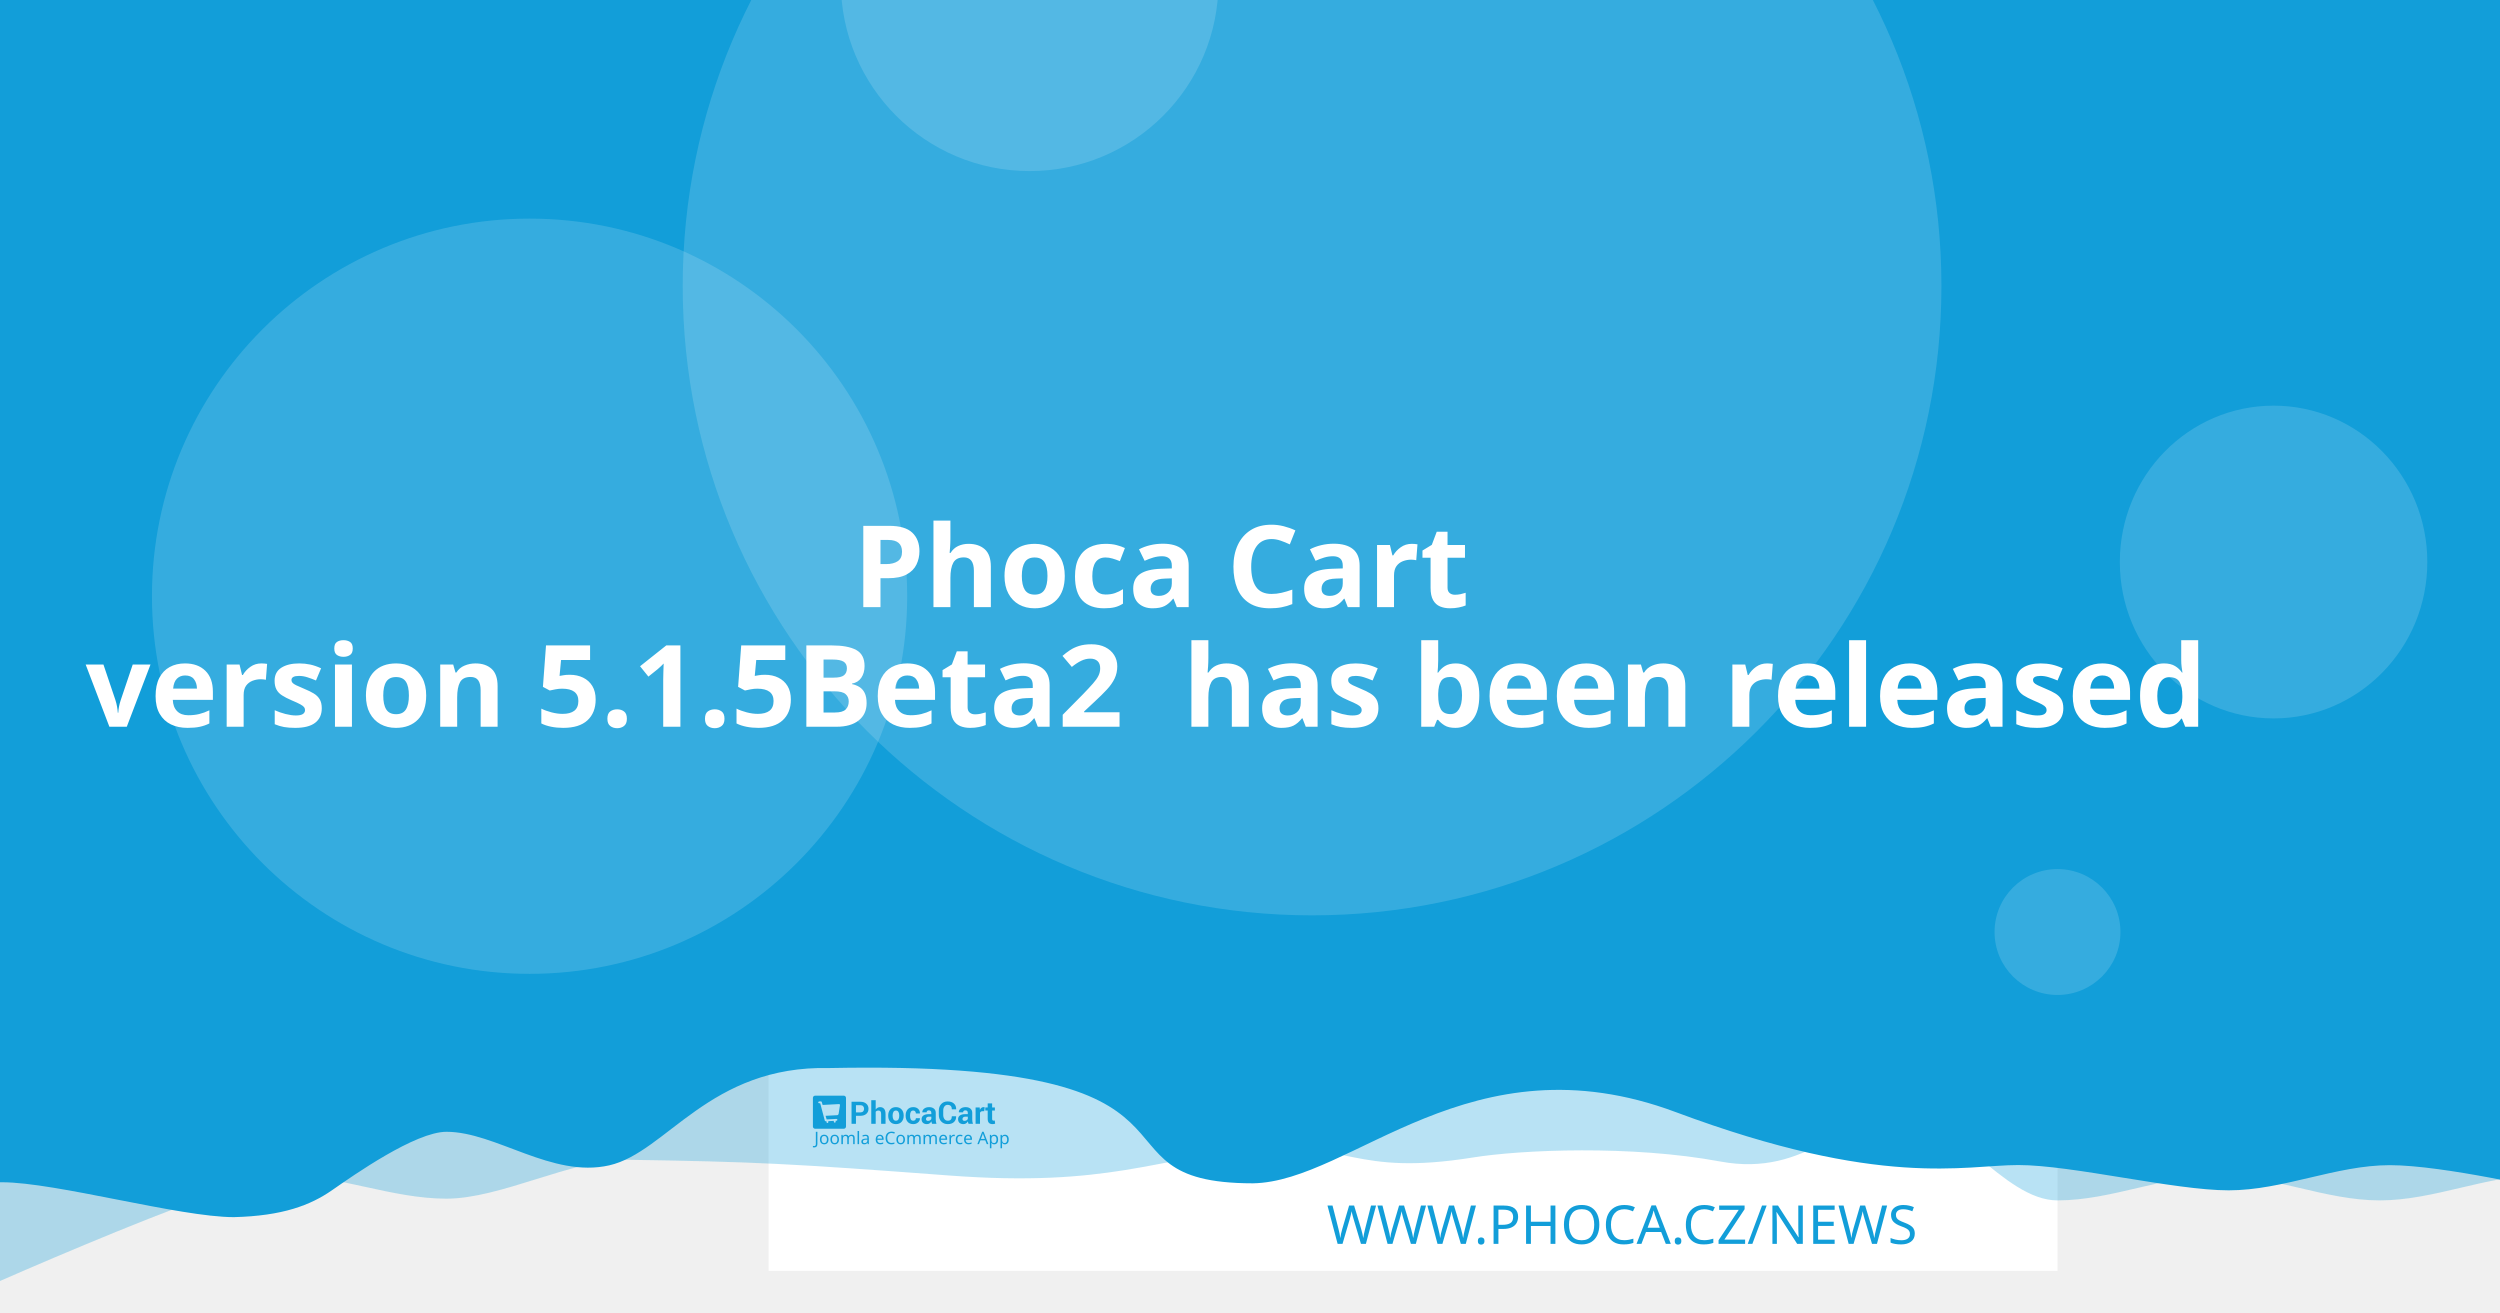
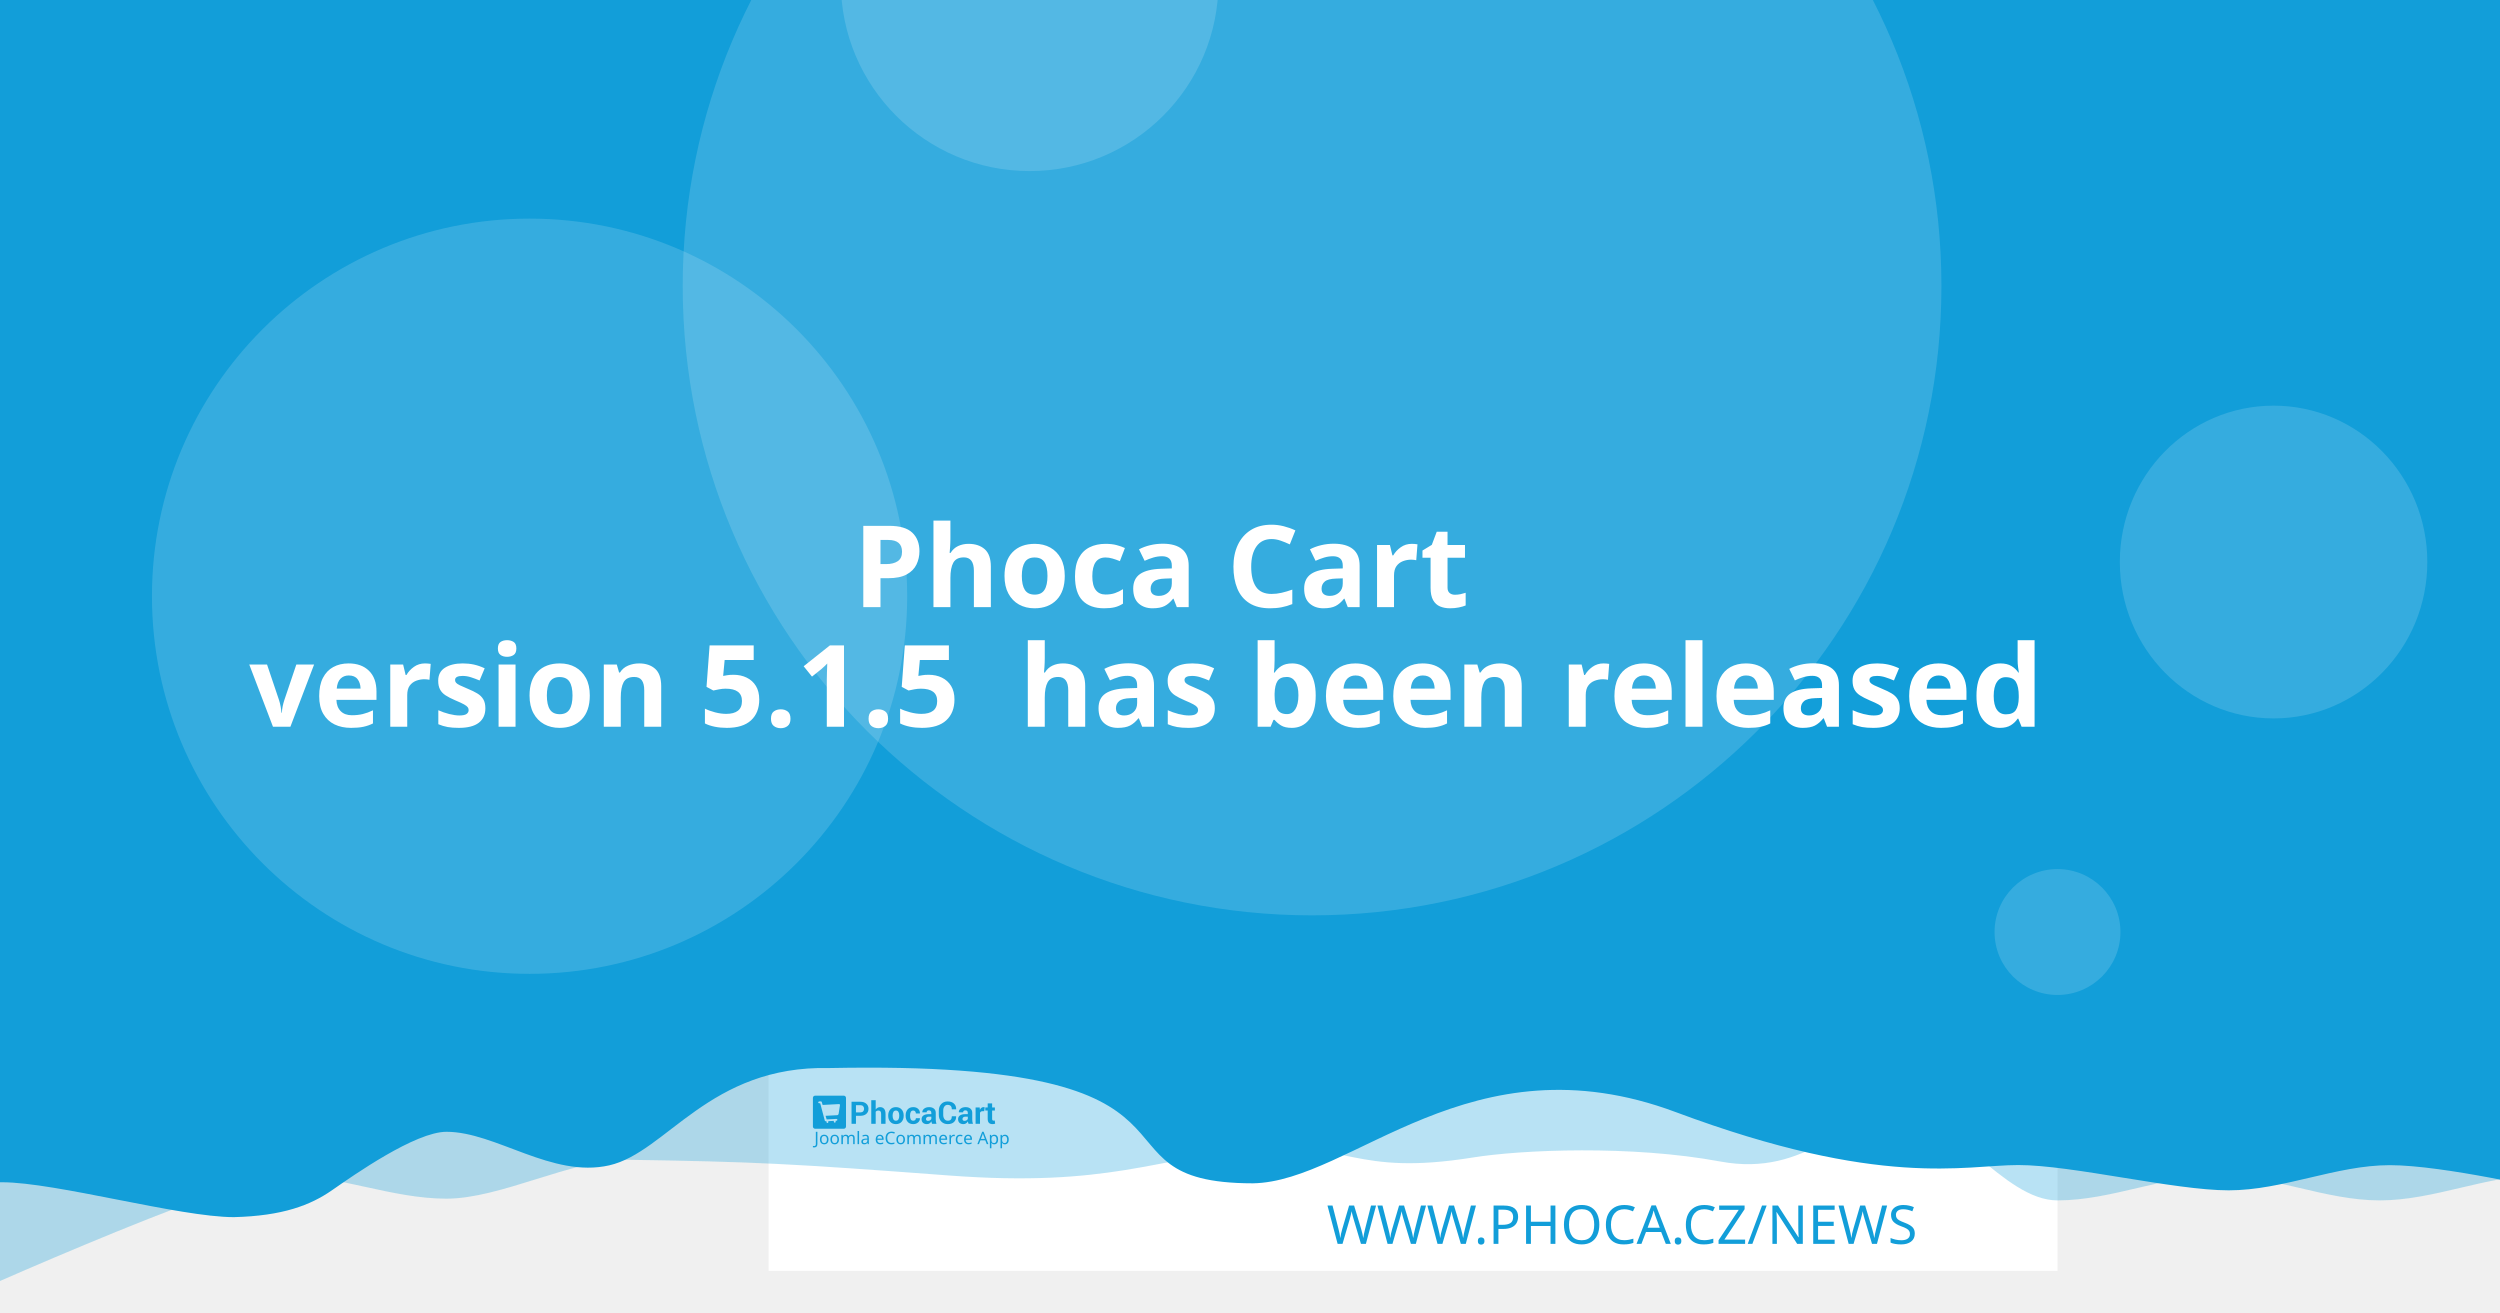
<svg xmlns="http://www.w3.org/2000/svg" width="1200" height="630" viewBox="0 0 1200 630" version="1.1" id="svg5">
  <defs id="defs2" />
  <g id="layer1">
    <path d="m 20.256,108.517 a 7.714,7.714 0 0 0 -7.714,7.714 v 97.981 a 7.714,7.714 0 0 0 7.714,7.714 h 97.976 a 7.714,7.714 0 0 0 7.714,-7.714 v -97.981 a 7.714,7.714 0 0 0 -7.714,-7.714 z m 19.435,19.56 c 0.714,-0.04 1.37,0.151 1.984,0.583 0.613,0.434 1.018,0.978 1.215,1.637 l 2.918,10.039 56.209,-2.948 c 1.002,-0.052 1.838,0.296 2.506,1.04 0.665,0.732 0.929,1.612 0.768,2.626 l -4.71,30.132 c -0.167,0.89 -0.688,1.809 -1.557,2.747 -0.869,0.95 -2.001,1.463 -3.38,1.537 l -39.707,2.079 3.671,12.389 33.562,-1.758 c 0.878,-0.049 1.633,0.215 2.28,0.783 0.632,0.583 0.971,1.312 1.019,2.19 0.046,0.878 -0.215,1.633 -0.783,2.28 -0.583,0.635 -1.312,0.974 -2.19,1.019 l -3.139,0.166 0.166,3.134 c 0.046,0.881 -0.215,1.638 -0.798,2.27 -0.571,0.647 -1.294,0.99 -2.174,1.034 -0.878,0.046 -1.635,-0.215 -2.27,-0.798 -0.647,-0.571 -0.984,-1.297 -1.03,-2.174 l -0.166,-3.134 -18.817,0.979 0.161,3.139 c 0.046,0.881 -0.212,1.638 -0.783,2.27 -0.583,0.647 -1.312,0.988 -2.19,1.034 -0.878,0.049 -1.633,-0.215 -2.28,-0.798 -0.635,-0.571 -0.974,-1.297 -1.019,-2.174 l -0.166,-3.139 -1.943,0.101 c -0.753,0.039 -1.441,-0.135 -2.079,-0.517 -0.623,-0.383 -1.068,-0.764 -1.341,-1.125 l -0.347,-0.613 -15.769,-59.624 -3.39,0.176 c -0.841,0.046 -1.586,-0.219 -2.245,-0.798 -0.659,-0.571 -1.009,-1.292 -1.055,-2.169 -0.046,-0.881 0.225,-1.635 0.824,-2.27 0.595,-0.647 1.308,-0.989 2.149,-1.034 z" style="fill:#ffffff;stroke-width:1.208;paint-order:stroke fill markers" id="path400" />
    <rect style="opacity:1;fill:#ffffff;stroke-width:6.042;stroke-linejoin:round;paint-order:stroke fill markers" id="rect723" width="618.676" height="618.676" x="368.924" y="-8.647" />
    <path id="rect4460" style="opacity:0.3;fill:#129ed9;fill-opacity:1;stroke-width:6.042;stroke-linejoin:round;paint-order:stroke fill markers" d="M 59.586,-3.814 H 1296.938 v 580.009 c 0,0 -51.556,-12.084 -77.334,-12.084 -25.778,0 -51.244,12.084 -77.335,12.084 -26.091,0 -51.556,-12.084 -77.334,-12.084 -25.778,0 -51.244,12.084 -77.335,12.084 -26.091,0 -50.615,-41.931 -76.393,-41.931 -25.778,0 -43.072,31.169 -85.504,23.256 -42.433,-7.913 -95.293,-5.729 -119.04,-1.869 -57.142,9.103 -59.508,-8.125 -105.573,-4.001 -46.065,4.124 -68.78,18.359 -145.373,12.602 -76.593,-5.757 -93.029,-6.595 -155.544,-7.578 -25.778,0 -59.826,18.693 -85.917,18.693 -26.091,0 -51.556,-11.254 -77.334,-11.254 -25.778,0 -172.338,66.428 -172.338,66.428 z" />
    <path id="rect4460-5" style="fill:#129ed9;fill-opacity:1;stroke-width:6.042;stroke-linejoin:round;paint-order:stroke fill markers" d="M -12.915,-8.647 H 1224.437 v 580.009 c 0,0 -51.556,-12.084 -77.334,-12.084 -25.778,0 -51.243,12.084 -77.334,12.084 -26.091,0 -75.228,-12.142 -101.006,-12.142 -25.778,0 -65.794,11.416 -164.408,-25.412 -98.613,-36.828 -155.373,33.433 -202.968,34.185 -85.545,-0.05 -3.558,-59.324 -203.248,-55.331 -57.687,-1.357 -78.127,40.433 -105.693,46.704 -27.566,6.271 -54.486,-16.105 -78.151,-16.105 -14.933,0 -44.462,20.77 -54.88,28.017 -10.418,7.247 -23.732,12.357 -47.124,12.95 -26.091,0 -85.565,-16.747 -111.343,-16.747 -25.778,0 -13.863,3.88 -13.863,3.88 z" />
    <circle style="opacity:0.15;fill:#ffffff;fill-opacity:1;stroke-width:6.042;stroke-linejoin:round;paint-order:stroke fill markers" id="path8376" cx="629.794" cy="137.279" r="302.088" />
    <text xml:space="preserve" style="font-style:normal;font-weight:normal;font-size:25.778px;line-height:1.25;font-family:sans-serif;fill:#129ed9;fill-opacity:1;stroke:none;stroke-width:1.208" x="953.817" y="597.071" id="text2910-3-7">
      <tspan id="tspan2908-6-5" x="953.817" y="597.071" style="font-style:normal;font-variant:normal;font-weight:300;font-stretch:normal;font-size:25.778px;font-family:Montserrat;-inkscape-font-specification:'Montserrat Light';text-align:end;text-anchor:end;fill:#129ed9;fill-opacity:1;stroke-width:1.208">WWW.PHOCA.CZ/NEWS</tspan>
    </text>
    <text xml:space="preserve" style="font-style:normal;font-variant:normal;font-weight:600;font-stretch:normal;font-size:54.666px;line-height:1.05;font-family:Rubik;-inkscape-font-specification:'Rubik Semi-Bold';fill:#ffffff;fill-opacity:1;stroke:none;stroke-width:1.577" x="600" y="234.034" id="text11252">
      <tspan x="600" y="234.034" id="tspan403" style="text-align:center;text-anchor:middle;stroke-width:1.577" />
      <tspan x="600" y="291.433" style="font-size:54.666px;text-align:center;text-anchor:middle;stroke-width:1.577" id="tspan444"> Phoca Cart</tspan>
-       <tspan x="600" y="348.833" id="tspan2906" style="font-size:54.666px;text-align:center;text-anchor:middle;stroke-width:1.577">version 5.1.5Beta2
+       <tspan x="600" y="348.833" id="tspan2906" style="font-size:54.666px;text-align:center;text-anchor:middle;stroke-width:1.577">version 5.1.5
 has been released</tspan>
      <tspan x="600" y="406.232" id="tspan1994" style="font-size:54.666px;stroke-width:1.577" />
    </text>
    <circle style="opacity:0.15;fill:#ffffff;fill-opacity:1;stroke-width:6.042;stroke-linejoin:round;paint-order:stroke fill markers" id="path8376-9" cx="254.196" cy="286.191" r="181.253" />
    <circle style="opacity:0.15;fill:#ffffff;fill-opacity:1;stroke-width:6.042;stroke-linejoin:round;paint-order:stroke fill markers" id="path8376-6" cx="494.235" cy="-8.506" r="90.626" />
    <ellipse style="opacity:0.15;fill:#ffffff;fill-opacity:1;stroke-width:7.442;stroke-linejoin:round;paint-order:stroke fill markers" id="path8376-6-2" cx="1091.315" cy="269.776" rx="73.793" ry="75.059" />
    <g id="g8950" transform="matrix(0.360172,0,0,0.360172,498.6223,396.4642)" style="fill:#129ed9;fill-opacity:1;stroke-width:3.355">
      <g id="g895" transform="translate(-301.0409,359.4151)" style="fill:#129ed9;fill-opacity:1;stroke-width:3.355">
        <g transform="matrix(1.3333,0,0,-1.3333,-75.59,850.15)" fill="#ffffff" image-rendering="optimizeQuality" id="g280" style="clip-rule:evenodd;fill:#129ed9;fill-opacity:1;stroke-width:8.934;shape-rendering:geometricPrecision">
          <path d="m 99.728,617.49 v -7.994 h -4.423 v 22.031 h 8.784 c 2.532,0 4.527,-0.646 5.979,-1.937 1.452,-1.291 2.181,-2.99 2.181,-5.097 0,-2.107 -0.729,-3.801 -2.181,-5.082 -1.452,-1.281 -3.446,-1.921 -5.979,-1.921 z m 0,3.408 h 4.361 c 1.23,0 2.165,0.336 2.801,1.002 0.635,0.671 0.951,1.523 0.951,2.561 0,1.059 -0.315,1.932 -0.946,2.623 -0.63,0.687 -1.566,1.033 -2.806,1.033 H 99.728 Z" id="path262" style="fill:#129ed9;fill-opacity:1;stroke-width:3.355" />
          <path d="m 119.45,623.79 c 0.517,0.749 1.147,1.327 1.891,1.746 0.749,0.418 1.576,0.63 2.485,0.63 1.705,0 3.043,-0.568 4.02,-1.704 0.971,-1.131 1.457,-2.887 1.457,-5.252 v -9.714 h -4.418 v 9.76 c 0,1.276 -0.227,2.174 -0.677,2.706 -0.445,0.532 -1.116,0.795 -2.005,0.795 -0.605,0 -1.137,-0.108 -1.602,-0.325 -0.465,-0.217 -0.847,-0.522 -1.152,-0.919 v -12.017 h -4.418 v 23.611 h 4.418 z" id="path264" style="fill:#129ed9;fill-opacity:1;stroke-width:3.355" />
          <path d="m 131.96,617.83 c 0,2.438 0.682,4.436 2.046,5.996 1.359,1.554 3.25,2.334 5.663,2.334 2.418,0 4.315,-0.774 5.689,-2.329 1.375,-1.549 2.062,-3.553 2.062,-6.001 v -0.32 c 0,-2.458 -0.687,-4.462 -2.051,-6.011 -1.369,-1.544 -3.261,-2.319 -5.674,-2.319 -2.418,0 -4.315,0.775 -5.684,2.319 -1.364,1.549 -2.051,3.553 -2.051,6.011 z m 4.408,-0.31 c 0,-1.487 0.264,-2.68 0.785,-3.584 0.527,-0.899 1.375,-1.348 2.542,-1.348 1.142,0 1.979,0.454 2.506,1.358 0.532,0.904 0.796,2.097 0.796,3.574 v 0.315 c 0,1.446 -0.269,2.629 -0.801,3.542 -0.537,0.914 -1.38,1.374 -2.527,1.374 -1.142,0 -1.979,-0.46 -2.506,-1.379 -0.532,-0.919 -0.796,-2.102 -0.796,-3.537 z" id="path266" style="fill:#129ed9;fill-opacity:1;stroke-width:3.355" />
          <path d="m 157.01,612.59 c 0.79,0 1.421,0.227 1.891,0.682 0.475,0.454 0.713,1.064 0.713,1.828 h 4.015 l 0.041,-0.093 c 0.041,-1.653 -0.579,-3.037 -1.871,-4.152 -1.287,-1.116 -2.883,-1.673 -4.79,-1.673 -2.439,0 -4.325,0.769 -5.648,2.314 -1.318,1.544 -1.979,3.522 -1.979,5.944 v 0.449 c 0,2.412 0.656,4.395 1.974,5.944 1.317,1.554 3.198,2.329 5.638,2.329 2.02,0 3.648,-0.573 4.883,-1.725 1.235,-1.151 1.835,-2.664 1.793,-4.539 l -0.031,-0.088 h -4.026 c 0,0.842 -0.233,1.544 -0.698,2.107 -0.46,0.558 -1.101,0.837 -1.922,0.837 -1.168,0 -1.995,-0.454 -2.475,-1.358 -0.476,-0.904 -0.718,-2.071 -0.718,-3.496 v -0.454 c 0,-1.456 0.243,-2.628 0.718,-3.522 0.48,-0.888 1.312,-1.332 2.491,-1.332" id="path268" style="fill:#129ed9;fill-opacity:1;stroke-width:3.355" />
          <path d="m 175.8,609.49 c -0.165,0.372 -0.305,0.764 -0.419,1.183 -0.119,0.413 -0.202,0.837 -0.248,1.27 -0.455,-0.8 -1.054,-1.456 -1.798,-1.978 -0.739,-0.521 -1.628,-0.785 -2.656,-0.785 -1.715,0 -3.038,0.439 -3.963,1.322 -0.93,0.883 -1.395,2.086 -1.395,3.604 0,1.606 0.62,2.845 1.855,3.729 1.235,0.883 3.038,1.322 5.41,1.322 h 2.47 v 1.301 c 0,0.785 -0.207,1.394 -0.62,1.828 -0.413,0.434 -1.023,0.651 -1.834,0.651 -0.713,0 -1.266,-0.175 -1.653,-0.522 -0.393,-0.346 -0.584,-0.826 -0.584,-1.446 l -4.268,0.016 -0.016,0.093 c -0.072,1.379 0.527,2.572 1.798,3.579 1.271,1.002 2.946,1.503 5.013,1.503 1.958,0 3.545,-0.496 4.769,-1.492 1.22,-0.992 1.829,-2.406 1.829,-4.24 v -6.76 c 0,-0.769 0.062,-1.492 0.176,-2.164 0.119,-0.676 0.299,-1.348 0.553,-2.014 z m -4.046,2.943 c 0.78,0 1.468,0.191 2.077,0.574 0.605,0.382 1.013,0.826 1.225,1.332 v 2.308 h -2.47 c -0.935,0 -1.648,-0.232 -2.134,-0.702 -0.481,-0.47 -0.724,-1.033 -0.724,-1.699 0,-0.542 0.181,-0.981 0.542,-1.312 0.367,-0.336 0.858,-0.501 1.483,-0.501" id="path270" style="fill:#129ed9;fill-opacity:1;stroke-width:3.355" />
          <path d="m 199.84,617.01 0.031,-0.088 c 0.041,-2.37 -0.682,-4.25 -2.17,-5.645 -1.488,-1.394 -3.555,-2.091 -6.201,-2.091 -2.656,0 -4.811,0.852 -6.464,2.556 -1.653,1.704 -2.486,3.894 -2.486,6.579 v 4.369 c 0,2.67 0.812,4.86 2.424,6.574 1.617,1.715 3.715,2.572 6.299,2.572 2.723,0 4.852,-0.697 6.386,-2.097 1.535,-1.399 2.284,-3.305 2.243,-5.717 l -0.031,-0.088 h -4.299 c 0,1.451 -0.346,2.561 -1.044,3.336 -0.698,0.769 -1.783,1.157 -3.255,1.157 -1.323,0 -2.372,-0.537 -3.147,-1.606 -0.78,-1.074 -1.168,-2.438 -1.168,-4.1 v -4.39 c 0,-1.683 0.408,-3.057 1.225,-4.131 0.822,-1.069 1.922,-1.606 3.317,-1.606 1.38,0 2.403,0.372 3.064,1.11 0.661,0.744 0.992,1.844 0.992,3.305 z" id="path272" style="fill:#129ed9;fill-opacity:1;stroke-width:3.355" />
          <path d="m 212.27,609.49 c -0.165,0.372 -0.305,0.764 -0.419,1.183 -0.119,0.413 -0.202,0.837 -0.248,1.27 -0.455,-0.8 -1.054,-1.456 -1.798,-1.978 -0.739,-0.521 -1.628,-0.785 -2.656,-0.785 -1.716,0 -3.038,0.439 -3.963,1.322 -0.93,0.883 -1.395,2.086 -1.395,3.604 0,1.606 0.62,2.845 1.855,3.729 1.235,0.883 3.039,1.322 5.41,1.322 h 2.47 v 1.301 c 0,0.785 -0.207,1.394 -0.62,1.828 -0.413,0.434 -1.023,0.651 -1.834,0.651 -0.713,0 -1.266,-0.175 -1.654,-0.522 -0.393,-0.346 -0.584,-0.826 -0.584,-1.446 l -4.268,0.016 -0.016,0.093 c -0.072,1.379 0.527,2.572 1.798,3.579 1.271,1.002 2.945,1.503 5.013,1.503 1.958,0 3.545,-0.496 4.769,-1.492 1.22,-0.992 1.829,-2.406 1.829,-4.24 v -6.76 c 0,-0.769 0.062,-1.492 0.176,-2.164 0.119,-0.676 0.3,-1.348 0.553,-2.014 z m -4.046,2.943 c 0.78,0 1.468,0.191 2.077,0.574 0.605,0.382 1.013,0.826 1.224,1.332 v 2.308 h -2.47 c -0.935,0 -1.649,-0.232 -2.134,-0.702 -0.481,-0.47 -0.723,-1.033 -0.723,-1.699 0,-0.542 0.181,-0.981 0.542,-1.312 0.367,-0.336 0.858,-0.501 1.483,-0.501" id="path274" style="fill:#129ed9;fill-opacity:1;stroke-width:3.355" />
          <path d="m 227.92,622.06 -1.617,0.046 c -0.656,0 -1.199,-0.134 -1.623,-0.408 -0.423,-0.274 -0.744,-0.656 -0.966,-1.152 v -11.052 h -4.408 v 16.36 h 4.103 l 0.196,-2.422 c 0.382,0.857 0.883,1.528 1.494,2.009 0.61,0.48 1.312,0.723 2.108,0.723 0.223,0 0.429,-0.015 0.615,-0.052 0.186,-0.036 0.377,-0.077 0.568,-0.129 z" id="path276" style="fill:#129ed9;fill-opacity:1;stroke-width:3.355" />
          <path d="m 235.83,629.86 v -4.007 h 2.754 v -3.099 H 235.83 v -8.33 c 0,-0.635 0.129,-1.09 0.393,-1.363 0.263,-0.274 0.615,-0.408 1.059,-0.408 0.232,0 0.434,0.01 0.599,0.036 0.166,0.026 0.362,0.072 0.579,0.129 l 0.383,-3.181 c -0.445,-0.155 -0.878,-0.268 -1.302,-0.341 -0.424,-0.078 -0.884,-0.114 -1.38,-0.114 -1.524,0 -2.697,0.418 -3.519,1.255 -0.822,0.837 -1.235,2.159 -1.235,3.977 v 8.34 h -2.392 v 3.099 h 2.392 v 4.007 z" id="path278" style="fill:#129ed9;fill-opacity:1;stroke-width:3.355" />
        </g>
        <g fill="#ffffff" fill-rule="evenodd" image-rendering="optimizeQuality" stroke-width="1.934" aria-label="Joomla eCommerce App" id="g318" style="clip-rule:evenodd;fill:#129ed9;fill-opacity:1;shape-rendering:geometricPrecision">
          <path d="M 1.704,69 Q 1.151,69 0.736,68.908 0.321,68.839 -0.002,68.7 v -1.752 q 0.369,0.092 0.784,0.161 0.415,0.069 0.876,0.069 0.576,0 1.083,-0.231 0.53,-0.231 0.853,-0.807 0.323,-0.576 0.323,-1.614 v -16.368 h 2.075 v 16.206 q 0,2.374 -1.176,3.504 -1.176,1.13 -3.112,1.13 z" id="path282" style="fill:#129ed9;fill-opacity:1;stroke-width:1.934" />
          <path d="m 20.792,58.419 q 0,3.066 -1.568,4.749 -1.545,1.683 -4.196,1.683 -1.637,0 -2.928,-0.738 -1.268,-0.761 -2.006,-2.19 -0.738,-1.452 -0.738,-3.504 0,-3.066 1.545,-4.726 1.545,-1.66 4.196,-1.66 1.683,0 2.951,0.761 1.291,0.738 2.006,2.167 0.738,1.406 0.738,3.458 z m -9.336,0 q 0,2.19 0.853,3.481 0.876,1.268 2.766,1.268 1.867,0 2.743,-1.268 0.876,-1.291 0.876,-3.481 0,-2.19 -0.876,-3.435 -0.876,-1.245 -2.766,-1.245 -1.89,0 -2.743,1.245 -0.853,1.245 -0.853,3.435 z" id="path284" style="fill:#129ed9;fill-opacity:1;stroke-width:1.934" />
          <path d="m 34.739,58.419 q 0,3.066 -1.568,4.749 -1.545,1.683 -4.196,1.683 -1.637,0 -2.928,-0.738 -1.268,-0.761 -2.006,-2.19 -0.738,-1.452 -0.738,-3.504 0,-3.066 1.545,-4.726 1.545,-1.66 4.196,-1.66 1.683,0 2.951,0.761 1.291,0.738 2.006,2.167 0.738,1.406 0.738,3.458 z m -9.336,0 q 0,2.19 0.853,3.481 0.876,1.268 2.766,1.268 1.867,0 2.743,-1.268 0.876,-1.291 0.876,-3.481 0,-2.19 -0.876,-3.435 -0.876,-1.245 -2.766,-1.245 -1.89,0 -2.743,1.245 -0.853,1.245 -0.853,3.435 z" id="path286" style="fill:#129ed9;fill-opacity:1;stroke-width:1.934" />
          <path d="m 51.499,52.033 q 2.098,0 3.135,1.083 1.037,1.06 1.037,3.458 V 64.62 H 53.666 v -7.953 q 0,-2.928 -2.513,-2.928 -1.798,0 -2.582,1.037 -0.761,1.037 -0.761,3.02 V 64.62 h -2.006 v -7.953 q 0,-2.928 -2.536,-2.928 -1.867,0 -2.582,1.153 -0.715,1.153 -0.715,3.32 v 6.409 h -2.029 v -12.356 h 1.637 l 0.3,1.683 h 0.115 q 0.576,-0.968 1.545,-1.429 0.991,-0.484 2.098,-0.484 2.905,0 3.781,2.075 h 0.115 q 0.622,-1.06 1.683,-1.568 1.083,-0.507 2.282,-0.507 z" id="path288" style="fill:#129ed9;fill-opacity:1;stroke-width:1.934" />
          <path d="M 61.527,64.62 H 59.498 V 47.1 h 2.029 z" id="path290" style="fill:#129ed9;fill-opacity:1;stroke-width:1.934" />
          <path d="m 70.126,52.056 q 2.259,0 3.343,0.991 1.083,0.991 1.083,3.158 v 8.414 h -1.475 l -0.392,-1.752 h -0.092 q -0.807,1.014 -1.706,1.498 -0.876,0.484 -2.444,0.484 -1.683,0 -2.789,-0.876 -1.107,-0.899 -1.107,-2.789 0,-1.844 1.452,-2.836 1.452,-1.014 4.472,-1.107 l 2.098,-0.069 v -0.738 q 0,-1.545 -0.669,-2.144 -0.669,-0.599 -1.89,-0.599 -0.968,0 -1.844,0.3 -0.876,0.277 -1.637,0.645 l -0.622,-1.522 q 0.807,-0.438 1.913,-0.738 1.107,-0.323 2.305,-0.323 z m 0.599,6.593 q -2.305,0.092 -3.204,0.738 -0.876,0.645 -0.876,1.821 0,1.037 0.622,1.522 0.645,0.484 1.637,0.484 1.568,0 2.605,-0.853 1.037,-0.876 1.037,-2.674 v -1.107 z" id="path292" style="fill:#129ed9;fill-opacity:1;stroke-width:1.934" />
          <path d="m 89.144,52.033 q 1.591,0 2.72,0.692 1.153,0.692 1.752,1.96 0.622,1.245 0.622,2.928 v 1.222 h -8.46 q 0.046,2.098 1.06,3.204 1.037,1.083 2.882,1.083 1.176,0 2.075,-0.207 0.922,-0.231 1.89,-0.645 v 1.775 q -0.945,0.415 -1.867,0.599 -0.922,0.207 -2.19,0.207 -1.752,0 -3.112,-0.715 -1.337,-0.715 -2.098,-2.121 -0.738,-1.429 -0.738,-3.481 0,-2.029 0.669,-3.481 0.692,-1.452 1.913,-2.236 1.245,-0.784 2.882,-0.784 z m -0.023,1.66 q -1.452,0 -2.305,0.945 -0.83,0.922 -0.991,2.582 h 6.293 q -0.023,-1.568 -0.738,-2.536 -0.715,-0.991 -2.259,-0.991 z" id="path294" style="fill:#129ed9;fill-opacity:1;stroke-width:1.934" />
          <path d="m 104.71,49.751 q -2.651,0 -4.173,1.775 -1.522,1.775 -1.522,4.864 0,3.066 1.406,4.864 1.429,1.775 4.265,1.775 1.083,0 2.052,-0.184 0.968,-0.184 1.89,-0.461 v 1.798 q -0.922,0.346 -1.913,0.507 -0.968,0.161 -2.328,0.161 -2.513,0 -4.196,-1.037 -1.683,-1.037 -2.536,-2.951 -0.83,-1.913 -0.83,-4.495 0,-2.49 0.899,-4.38 0.922,-1.913 2.697,-2.974 1.775,-1.083 4.311,-1.083 2.605,0 4.541,0.968 l -0.83,1.752 q -0.761,-0.346 -1.706,-0.622 -0.922,-0.277 -2.029,-0.277 z" id="path296" style="fill:#129ed9;fill-opacity:1;stroke-width:1.934" />
          <path d="m 122.69,58.419 q 0,3.066 -1.568,4.749 -1.545,1.683 -4.196,1.683 -1.637,0 -2.928,-0.738 -1.268,-0.761 -2.006,-2.19 -0.738,-1.452 -0.738,-3.504 0,-3.066 1.545,-4.726 1.545,-1.66 4.196,-1.66 1.683,0 2.951,0.761 1.291,0.738 2.006,2.167 0.738,1.406 0.738,3.458 z m -9.336,0 q 0,2.19 0.853,3.481 0.876,1.268 2.766,1.268 1.867,0 2.743,-1.268 0.876,-1.291 0.876,-3.481 0,-2.19 -0.876,-3.435 -0.876,-1.245 -2.766,-1.245 -1.89,0 -2.743,1.245 -0.853,1.245 -0.853,3.435 z" id="path298" style="fill:#129ed9;fill-opacity:1;stroke-width:1.934" />
          <path d="m 139.45,52.033 q 2.098,0 3.135,1.083 1.037,1.06 1.037,3.458 V 64.62 h -2.006 v -7.953 q 0,-2.928 -2.513,-2.928 -1.798,0 -2.582,1.037 -0.761,1.037 -0.761,3.02 V 64.62 h -2.006 v -7.953 q 0,-2.928 -2.536,-2.928 -1.867,0 -2.582,1.153 -0.715,1.153 -0.715,3.32 v 6.409 h -2.029 v -12.356 h 1.637 l 0.3,1.683 h 0.115 q 0.576,-0.968 1.545,-1.429 0.991,-0.484 2.098,-0.484 2.905,0 3.781,2.075 h 0.115 q 0.622,-1.06 1.683,-1.568 1.083,-0.507 2.282,-0.507 z" id="path300" style="fill:#129ed9;fill-opacity:1;stroke-width:1.934" />
          <path d="m 161,52.033 q 2.098,0 3.135,1.083 1.037,1.06 1.037,3.458 V 64.62 h -2.006 v -7.953 q 0,-2.928 -2.513,-2.928 -1.798,0 -2.582,1.037 -0.761,1.037 -0.761,3.02 V 64.62 h -2.006 v -7.953 q 0,-2.928 -2.536,-2.928 -1.867,0 -2.582,1.153 -0.715,1.153 -0.715,3.32 v 6.409 h -2.029 v -12.356 h 1.637 l 0.3,1.683 h 0.115 q 0.576,-0.968 1.545,-1.429 0.991,-0.484 2.098,-0.484 2.905,0 3.781,2.075 h 0.115 q 0.622,-1.06 1.683,-1.568 1.083,-0.507 2.282,-0.507 z" id="path302" style="fill:#129ed9;fill-opacity:1;stroke-width:1.934" />
          <path d="m 173.77,52.033 q 1.591,0 2.72,0.692 1.153,0.692 1.752,1.96 0.622,1.245 0.622,2.928 v 1.222 h -8.46 q 0.046,2.098 1.06,3.204 1.037,1.083 2.882,1.083 1.176,0 2.075,-0.207 0.922,-0.231 1.89,-0.645 v 1.775 q -0.945,0.415 -1.867,0.599 -0.922,0.207 -2.19,0.207 -1.752,0 -3.112,-0.715 -1.337,-0.715 -2.098,-2.121 -0.738,-1.429 -0.738,-3.481 0,-2.029 0.669,-3.481 0.692,-1.452 1.913,-2.236 1.245,-0.784 2.882,-0.784 z m -0.023,1.66 q -1.452,0 -2.305,0.945 -0.83,0.922 -0.991,2.582 h 6.293 q -0.023,-1.568 -0.738,-2.536 -0.715,-0.991 -2.259,-0.991 z" id="path304" style="fill:#129ed9;fill-opacity:1;stroke-width:1.934" />
          <path d="m 187.76,52.033 q 0.346,0 0.738,0.046 0.415,0.023 0.715,0.092 l -0.254,1.867 q -0.3,-0.069 -0.669,-0.115 -0.346,-0.046 -0.669,-0.046 -0.945,0 -1.775,0.53 -0.83,0.507 -1.337,1.452 -0.484,0.922 -0.484,2.167 v 6.593 h -2.029 v -12.356 h 1.66 l 0.231,2.259 h 0.092 q 0.599,-1.014 1.545,-1.752 0.945,-0.738 2.236,-0.738 z" id="path306" style="fill:#129ed9;fill-opacity:1;stroke-width:1.934" />
          <path d="m 196.02,64.851 q -1.637,0 -2.928,-0.669 -1.268,-0.669 -2.006,-2.075 -0.715,-1.406 -0.715,-3.596 0,-2.282 0.761,-3.712 0.761,-1.429 2.052,-2.098 1.314,-0.669 2.974,-0.669 0.945,0 1.821,0.207 0.876,0.184 1.429,0.461 l -0.622,1.683 q -0.553,-0.207 -1.291,-0.392 -0.738,-0.184 -1.383,-0.184 -3.642,0 -3.642,4.68 0,2.236 0.876,3.435 0.899,1.176 2.651,1.176 1.014,0 1.775,-0.207 0.784,-0.207 1.429,-0.507 v 1.798 q -0.622,0.323 -1.383,0.484 -0.738,0.184 -1.798,0.184 z" id="path308" style="fill:#129ed9;fill-opacity:1;stroke-width:1.934" />
          <path d="m 206.9,52.033 q 1.591,0 2.72,0.692 1.153,0.692 1.752,1.96 0.622,1.245 0.622,2.928 v 1.222 h -8.46 q 0.046,2.098 1.06,3.204 1.037,1.083 2.882,1.083 1.176,0 2.075,-0.207 0.922,-0.231 1.89,-0.645 v 1.775 q -0.945,0.415 -1.867,0.599 -0.922,0.207 -2.19,0.207 -1.752,0 -3.112,-0.715 -1.337,-0.715 -2.098,-2.121 -0.738,-1.429 -0.738,-3.481 0,-2.029 0.669,-3.481 0.692,-1.452 1.913,-2.236 1.245,-0.784 2.882,-0.784 z m -0.023,1.66 q -1.452,0 -2.305,0.945 -0.83,0.922 -0.991,2.582 h 6.293 q -0.023,-1.568 -0.738,-2.536 -0.715,-0.991 -2.259,-0.991 z" id="path310" style="fill:#129ed9;fill-opacity:1;stroke-width:1.934" />
          <path d="m 231.73,64.62 -1.983,-5.095 h -6.524 l -1.96,5.095 h -2.098 l 6.432,-16.529 h 1.867 l 6.409,16.529 z m -4.449,-11.918 q -0.069,-0.184 -0.231,-0.669 -0.161,-0.484 -0.323,-0.991 -0.138,-0.53 -0.231,-0.807 -0.161,0.715 -0.369,1.406 -0.207,0.669 -0.346,1.06 l -1.867,4.979 h 5.21 z" id="path312" style="fill:#129ed9;fill-opacity:1;stroke-width:1.934" />
          <path d="m 241.73,52.033 q 2.282,0 3.665,1.591 1.406,1.591 1.406,4.795 0,3.158 -1.406,4.795 -1.383,1.637 -3.688,1.637 -1.429,0 -2.374,-0.53 -0.922,-0.553 -1.452,-1.268 h -0.138 q 0.046,0.392 0.092,0.991 0.046,0.599 0.046,1.037 v 5.072 h -2.029 v -17.889 h 1.66 l 0.277,1.683 h 0.092 q 0.553,-0.807 1.452,-1.36 0.899,-0.553 2.397,-0.553 z m -0.369,1.706 q -1.89,0 -2.674,1.06 -0.761,1.06 -0.807,3.227 v 0.392 q 0,2.282 0.738,3.527 0.761,1.222 2.789,1.222 1.13,0 1.844,-0.622 0.738,-0.622 1.083,-1.683 0.369,-1.083 0.369,-2.467 0,-2.121 -0.83,-3.389 -0.807,-1.268 -2.513,-1.268 z" id="path314" style="fill:#129ed9;fill-opacity:1;stroke-width:1.934" />
          <path d="m 255.91,52.033 q 2.282,0 3.665,1.591 1.406,1.591 1.406,4.795 0,3.158 -1.406,4.795 -1.383,1.637 -3.688,1.637 -1.429,0 -2.374,-0.53 -0.922,-0.553 -1.452,-1.268 h -0.138 q 0.046,0.392 0.092,0.991 0.046,0.599 0.046,1.037 v 5.072 h -2.029 v -17.889 h 1.66 l 0.277,1.683 h 0.092 q 0.553,-0.807 1.452,-1.36 0.899,-0.553 2.397,-0.553 z m -0.369,1.706 q -1.89,0 -2.674,1.06 -0.761,1.06 -0.807,3.227 v 0.392 q 0,2.282 0.738,3.527 0.761,1.222 2.789,1.222 1.13,0 1.844,-0.622 0.738,-0.622 1.083,-1.683 0.369,-1.083 0.369,-2.467 0,-2.121 -0.83,-3.389 -0.807,-1.268 -2.513,-1.268 z" id="path316" style="fill:#129ed9;fill-opacity:1;stroke-width:1.934" />
        </g>
        <path d="M 3,0 A 3,3 0 0 0 0,3 v 38.107 a 3,3 0 0 0 3,3 h 38.105 a 3,3 0 0 0 3,-3 V 3 a 3,3 0 0 0 -3,-3 z m 7.559,7.607 c 0.278,-0.015 0.533,0.059 0.771,0.227 0.239,0.169 0.396,0.38 0.473,0.637 l 1.135,3.904 21.861,-1.147 c 0.39,-0.02 0.715,0.115 0.975,0.404 0.259,0.285 0.361,0.627 0.299,1.022 l -1.832,11.719 c -0.065,0.346 -0.268,0.703 -0.605,1.068 -0.338,0.37 -0.778,0.569 -1.315,0.598 l -15.443,0.809 1.428,4.818 13.053,-0.684 c 0.341,-0.019 0.635,0.084 0.887,0.305 0.246,0.227 0.378,0.51 0.396,0.852 0.018,0.341 -0.084,0.635 -0.305,0.887 -0.227,0.247 -0.51,0.379 -0.852,0.396 l -1.221,0.064 0.064,1.219 c 0.018,0.343 -0.084,0.637 -0.311,0.883 -0.222,0.252 -0.503,0.385 -0.846,0.402 -0.341,0.018 -0.636,-0.084 -0.883,-0.311 -0.252,-0.222 -0.383,-0.504 -0.4,-0.846 l -0.064,-1.219 -7.318,0.381 0.062,1.221 c 0.018,0.343 -0.083,0.637 -0.305,0.883 -0.227,0.252 -0.51,0.384 -0.852,0.402 -0.341,0.019 -0.635,-0.084 -0.887,-0.311 -0.247,-0.222 -0.379,-0.504 -0.396,-0.846 l -0.064,-1.221 -0.756,0.039 c -0.293,0.015 -0.561,-0.052 -0.809,-0.201 -0.242,-0.149 -0.415,-0.297 -0.521,-0.438 l -0.135,-0.238 -6.133,-23.189 -1.318,0.068 C 8.066,10.184 7.776,10.082 7.52,9.856 7.263,9.634 7.127,9.354 7.11,9.012 7.092,8.67 7.197,8.377 7.43,8.13 7.661,7.878 7.939,7.745 8.266,7.727 Z" fill="#ffffff" style="fill:#129ed9;fill-opacity:1;stroke-width:8.934;paint-order:stroke fill markers" id="path334" />
      </g>
    </g>
    <circle style="opacity:0.15;fill:#ffffff;fill-opacity:1;stroke-width:6.042;stroke-linejoin:round;paint-order:stroke fill markers" id="path8376-6-2-1" cx="987.6" cy="447.37" r="30.209" />
  </g>
</svg>
